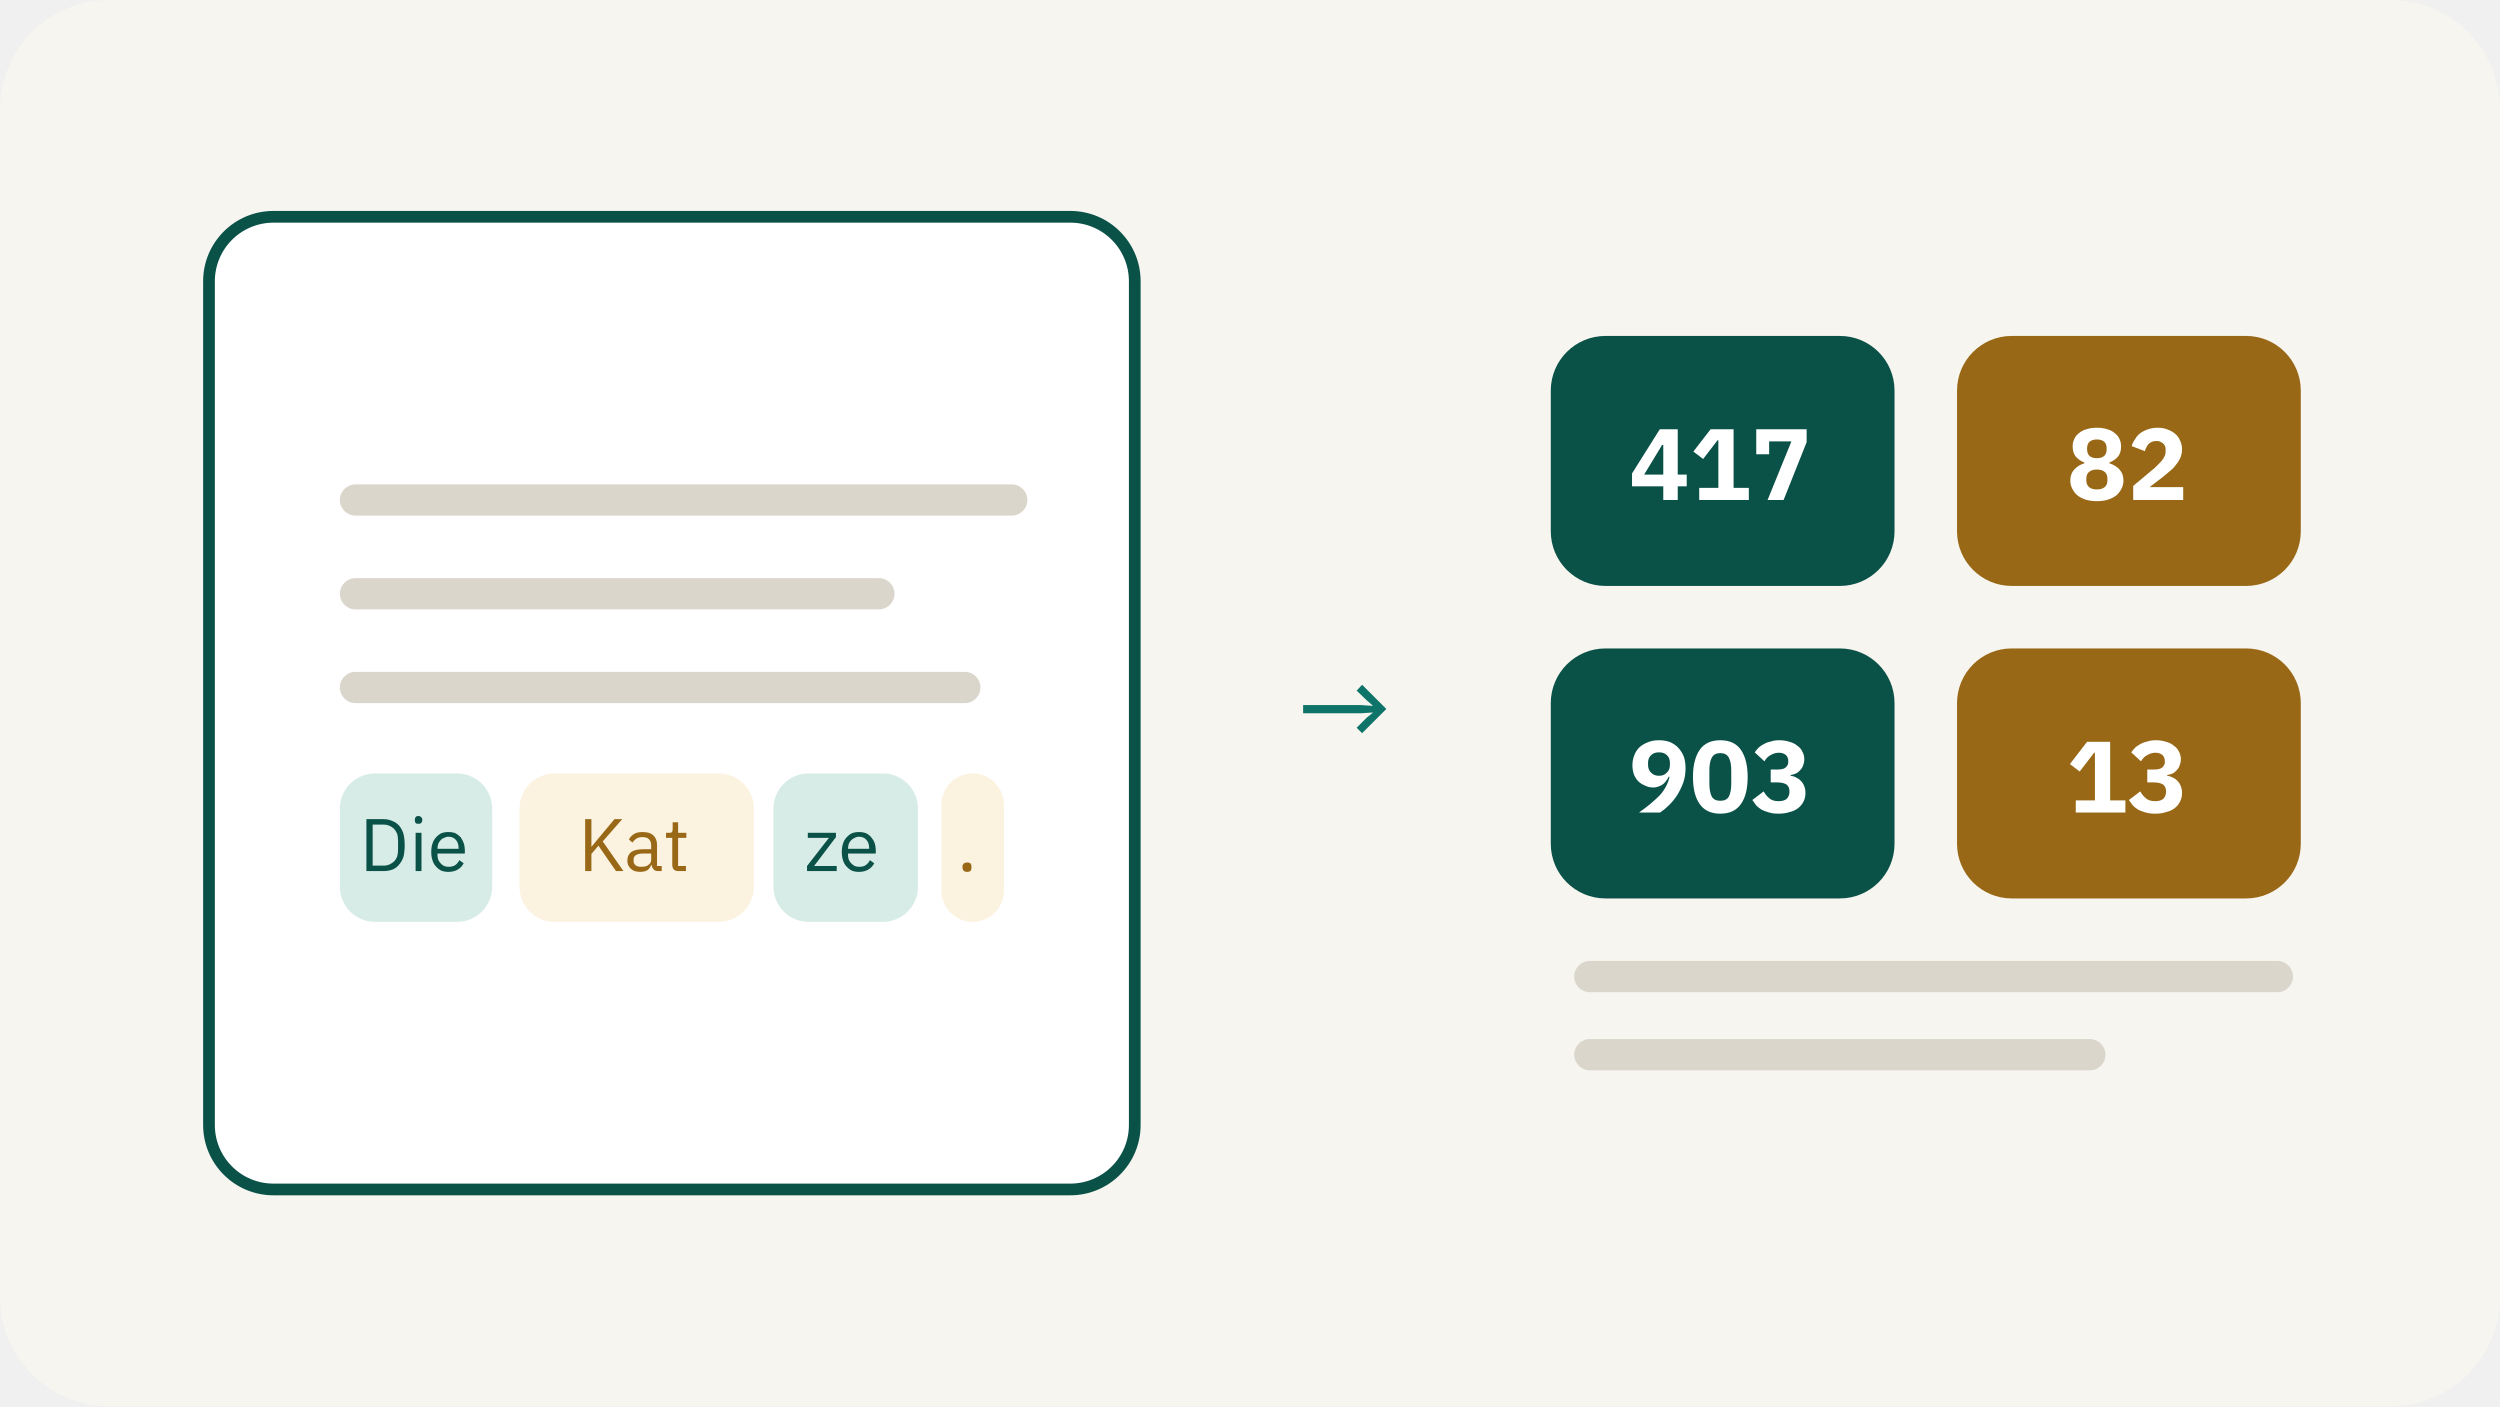
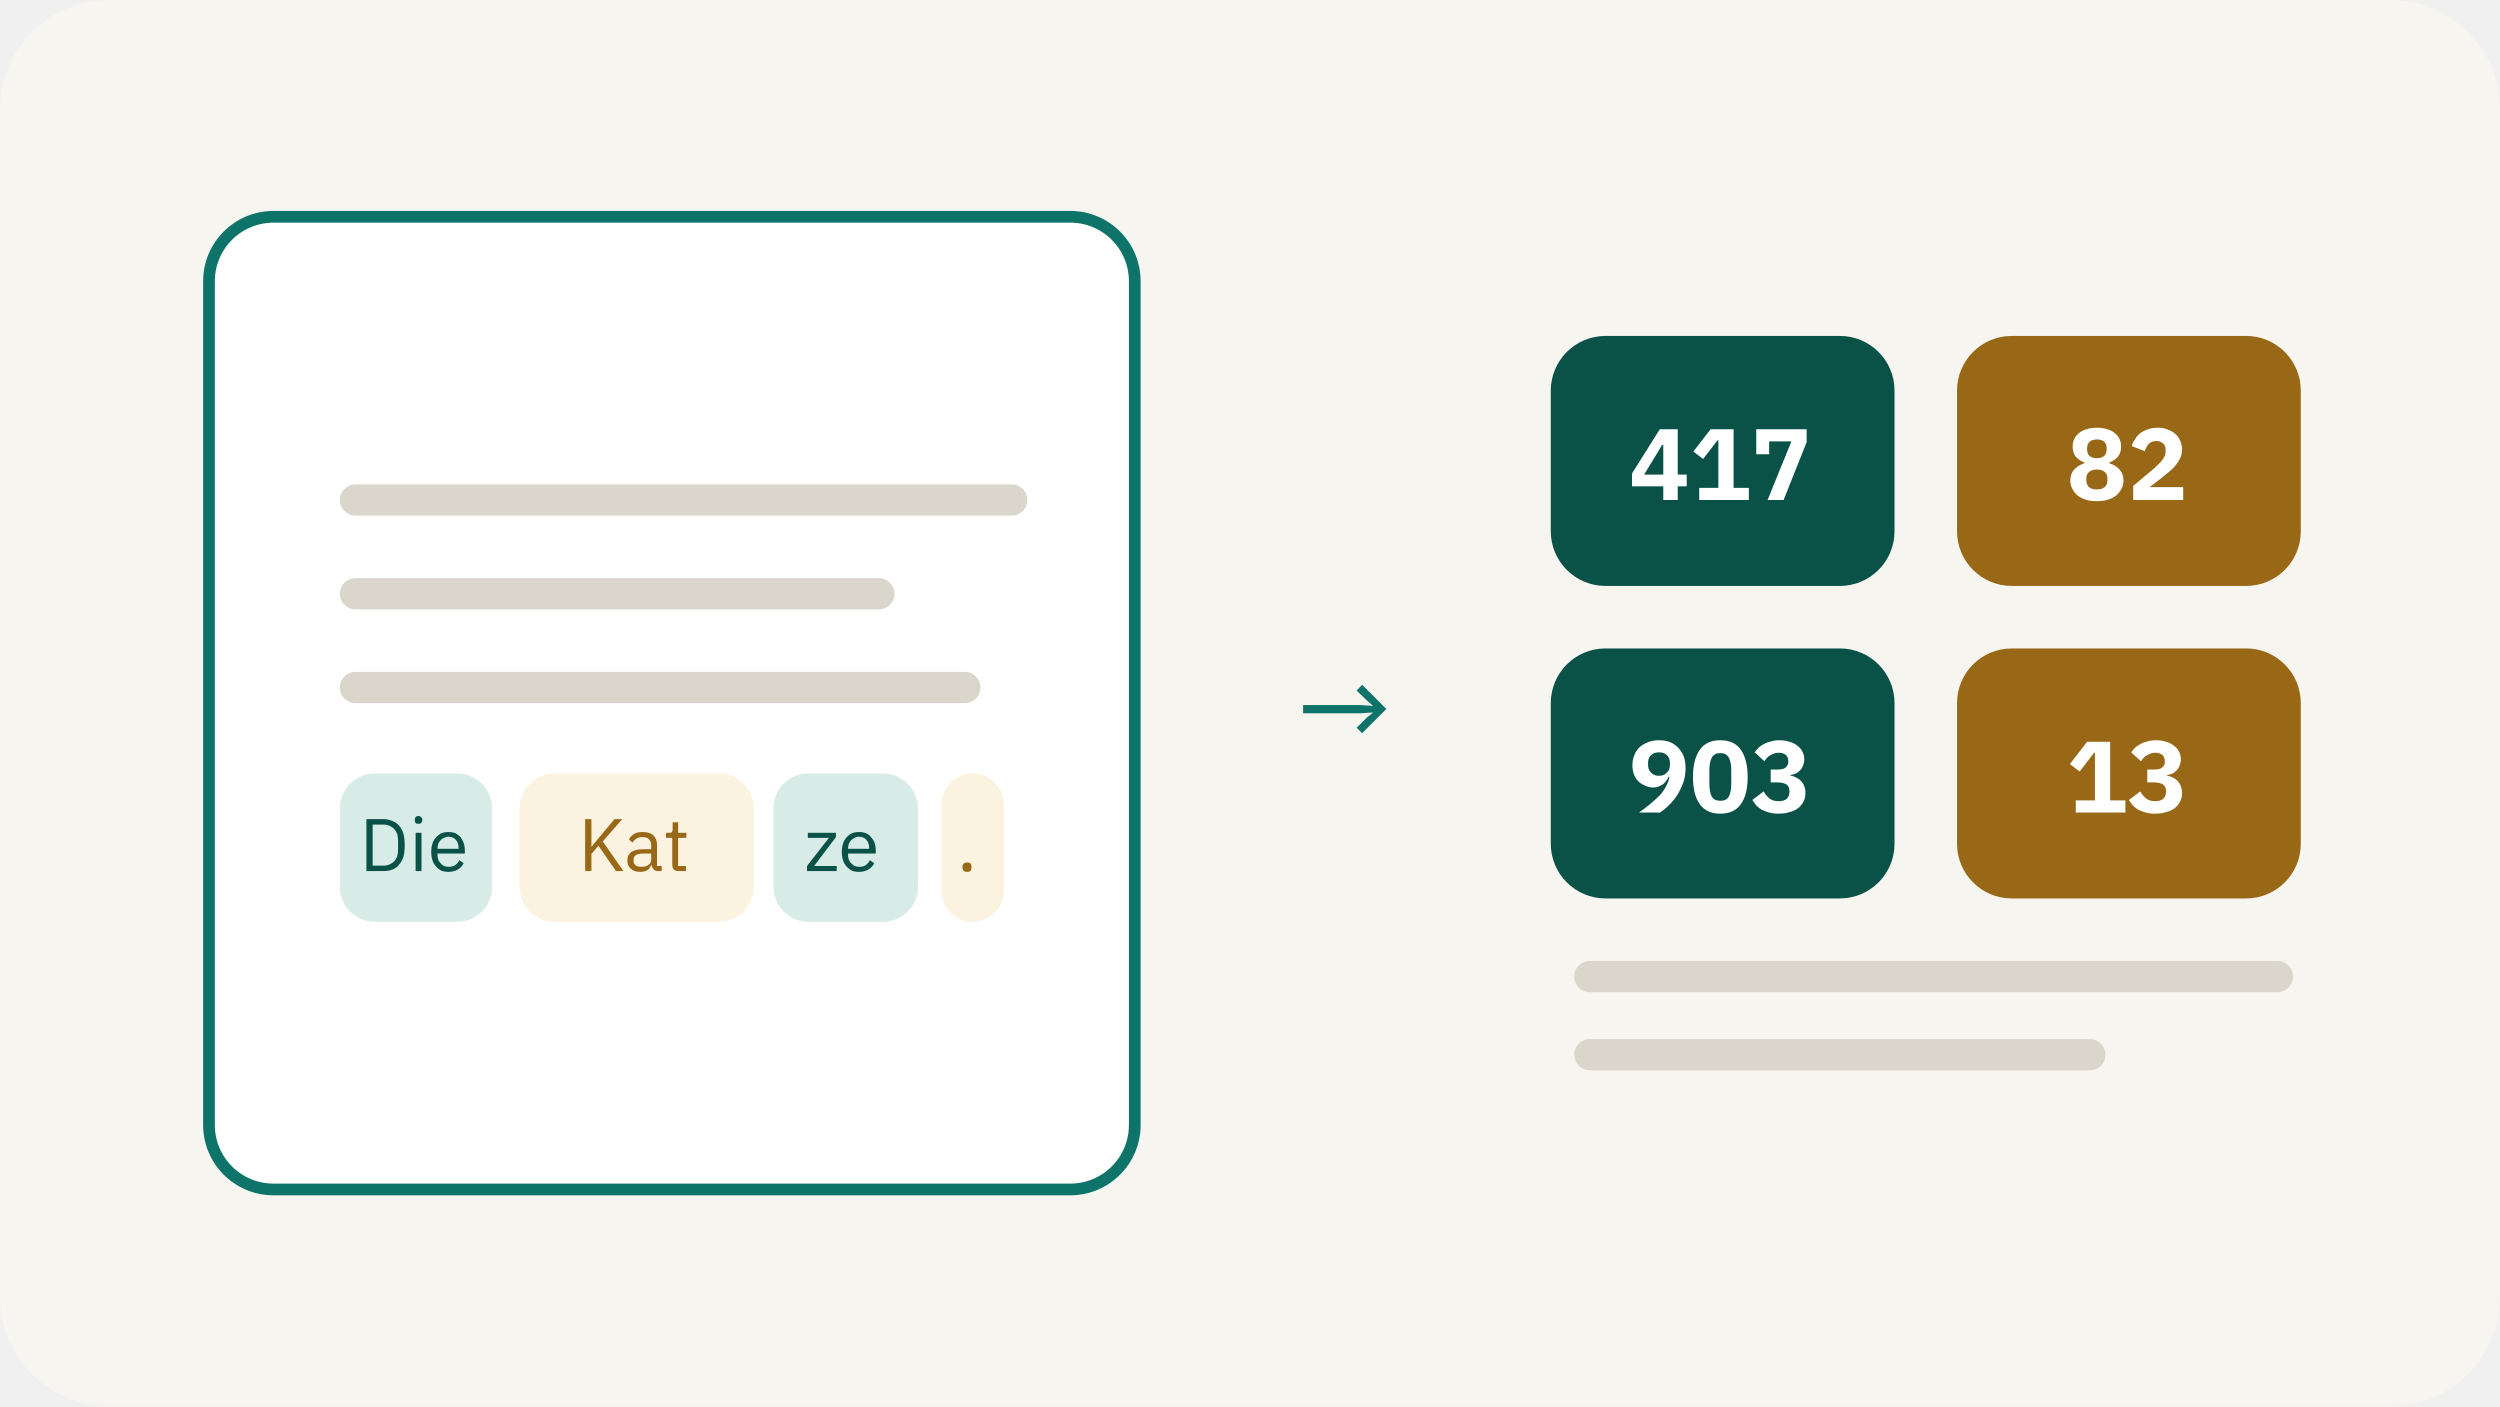
<svg xmlns="http://www.w3.org/2000/svg" width="640" height="360" viewBox="0 0 640 360">
  <mask id="satori_om-id">
    <rect x="0" y="0" width="640" height="360" fill="#fff" />
  </mask>
  <path x="0" y="0" width="640" height="360" fill="#F7F5EF" d="M28,0 h584 a28,28 0 0 1 28,28 v304 a28,28 0 0 1 -28,28 h-584 a28,28 0 0 1 -28,-28 v-304 a28,28 0 0 1 28,-28" />
  <defs>
    <clipPath id="satori_bc-id-0">
      <path x="52" y="54" width="240" height="252" d="M70,54 h204 a18,18 0 0 1 18,18 v216 a18,18 0 0 1 -18,18 h-204 a18,18 0 0 1 -18,-18 v-216 a18,18 0 0 1 18,-18" />
    </clipPath>
  </defs>
  <mask id="satori_om-id-0">
    <rect x="55" y="57" width="234" height="246" fill="#fff" />
    <path width="240" height="252" fill="none" stroke="#000" stroke-width="6" d="M57.272,59.272 A18,18 0 0 1 70,54 h204 a18,18 0 0 1 18,18 v216 a18,18 0 0 1 -18,18 h-204 a18,18 0 0 1 -18,-18 v-216 A18,18 0 0 1 57.272,59.272" />
  </mask>
  <path x="52" y="54" width="240" height="252" fill="#FFFFFF" d="M70,54 h204 a18,18 0 0 1 18,18 v216 a18,18 0 0 1 -18,18 h-204 a18,18 0 0 1 -18,-18 v-216 a18,18 0 0 1 18,-18" />
-   <path width="240" height="252" clip-path="url(#satori_bc-id-0)" fill="none" stroke="#0A5148" stroke-width="6" d="M57.272,59.272 A18,18 0 0 1 70,54 h204 a18,18 0 0 1 18,18 v216 a18,18 0 0 1 -18,18 h-204 a18,18 0 0 1 -18,-18 v-216 A18,18 0 0 1 57.272,59.272" />
+   <path width="240" height="252" clip-path="url(#satori_bc-id-0)" fill="none" stroke="#0E7469" stroke-width="6" d="M57.272,59.272 A18,18 0 0 1 70,54 h204 a18,18 0 0 1 18,18 v216 a18,18 0 0 1 -18,18 h-204 a18,18 0 0 1 -18,-18 v-216 A18,18 0 0 1 57.272,59.272" />
  <mask id="satori_om-id-0-0">
    <rect x="87" y="124" width="170" height="56" fill="#fff" />
  </mask>
  <mask id="satori_om-id-0-0-0">
    <rect x="87" y="124" width="176" height="8" fill="#fff" />
  </mask>
  <path x="87" y="124" width="176" height="8" fill="#DAD6CB" d="M91,124 h168 a4,4 0 0 1 4,4 v0 a4,4 0 0 1 -4,4 h-168 a4,4 0 0 1 -4,-4 v0 a4,4 0 0 1 4,-4" />
  <mask id="satori_om-id-0-0-1">
    <rect x="87" y="148" width="142" height="8" fill="#fff" />
  </mask>
  <path x="87" y="148" width="142" height="8" fill="#DAD6CB" d="M91,148 h134 a4,4 0 0 1 4,4 v0 a4,4 0 0 1 -4,4 h-134 a4,4 0 0 1 -4,-4 v0 a4,4 0 0 1 4,-4" />
  <mask id="satori_om-id-0-0-2">
    <rect x="87" y="172" width="164" height="8" fill="#fff" />
  </mask>
  <path x="87" y="172" width="164" height="8" fill="#DAD6CB" d="M91,172 h156 a4,4 0 0 1 4,4 v0 a4,4 0 0 1 -4,4 h-156 a4,4 0 0 1 -4,-4 v0 a4,4 0 0 1 4,-4" />
  <mask id="satori_om-id-0-1">
    <rect x="87" y="198" width="170" height="38" fill="#fff" />
  </mask>
  <mask id="satori_om-id-0-1-0">
    <rect x="87" y="198" width="39" height="38" fill="#fff" />
  </mask>
  <path x="87" y="198" width="39" height="38" fill="#D7ECE7" d="M96,198 h21 a9,9 0 0 1 9,9 v20 a9,9 0 0 1 -9,9 h-21 a9,9 0 0 1 -9,-9 v-20 a9,9 0 0 1 9,-9" />
  <g>
    <path fill="#0A5148" d="M93.8 223L93.8 209.7L98.2 209.7Q99.4 209.7 100.5 210.2Q101.5 210.6 102.2 211.4Q102.9 212.2 103.3 213.5Q103.6 214.7 103.6 216.4L103.6 216.4Q103.6 218.0 103.3 219.3Q102.9 220.5 102.2 221.3Q101.5 222.2 100.5 222.6Q99.4 223 98.2 223L98.2 223L93.8 223ZM95.4 221.6L98.2 221.6Q99.0 221.6 99.7 221.3Q100.4 221.0 100.9 220.5Q101.4 220.0 101.7 219.2Q101.9 218.4 101.9 217.5L101.9 217.5L101.9 215.3Q101.9 214.3 101.7 213.5Q101.4 212.8 100.9 212.2Q100.4 211.7 99.7 211.4Q99.0 211.1 98.2 211.1L98.2 211.1L95.4 211.1L95.4 221.6ZM107.1 210.9L107.1 210.9Q106.6 210.9 106.4 210.7Q106.2 210.4 106.2 210.0L106.2 210.0L106.2 209.8Q106.2 209.4 106.4 209.2Q106.6 208.9 107.1 208.9L107.1 208.9Q107.6 208.9 107.8 209.2Q108.1 209.4 108.1 209.8L108.1 209.8L108.1 210.0Q108.1 210.4 107.8 210.7Q107.6 210.9 107.1 210.9ZM106.4 223L106.4 213.2L107.9 213.2L107.9 223L106.4 223ZM114.8 223.2L114.8 223.2Q113.8 223.2 113.0 222.9Q112.2 222.5 111.6 221.8Q111.0 221.2 110.7 220.2Q110.4 219.3 110.4 218.1L110.4 218.1Q110.4 216.9 110.7 216.0Q111.0 215.0 111.6 214.4Q112.2 213.7 113.0 213.3Q113.8 213.0 114.8 213.0L114.8 213.0Q115.8 213.0 116.6 213.3Q117.3 213.7 117.9 214.3Q118.4 215.0 118.7 215.8Q119.0 216.7 119.0 217.8L119.0 217.8L119.0 218.5L112.0 218.5L112.0 218.9Q112.0 219.6 112.2 220.1Q112.4 220.6 112.8 221.0Q113.1 221.4 113.7 221.7Q114.2 221.9 114.9 221.9L114.9 221.9Q115.8 221.9 116.5 221.5Q117.2 221.0 117.6 220.2L117.6 220.2L118.7 221.0Q118.2 222.0 117.2 222.6Q116.2 223.2 114.8 223.2ZM114.8 214.2L114.8 214.2Q114.2 214.2 113.7 214.5Q113.1 214.7 112.8 215.1Q112.4 215.5 112.2 216.0Q112.0 216.6 112.0 217.2L112.0 217.2L112.0 217.3L117.4 217.3L117.4 217.1Q117.4 215.8 116.7 215.0Q116.0 214.2 114.8 214.2Z " />
  </g>
  <mask id="satori_om-id-0-1-1">
    <rect x="133" y="198" width="60" height="38" fill="#fff" />
  </mask>
  <path x="133" y="198" width="60" height="38" fill="#FBF2E0" d="M142,198 h42 a9,9 0 0 1 9,9 v20 a9,9 0 0 1 -9,9 h-42 a9,9 0 0 1 -9,-9 v-20 a9,9 0 0 1 9,-9" />
  <g>
    <path fill="#986816" d="M157.7 223L153.2 216.5L151.4 218.6L151.4 223L149.8 223L149.8 209.7L151.4 209.7L151.4 216.8L151.4 216.8L153.3 214.5L157.3 209.7L159.3 209.7L154.3 215.4L159.6 223L157.7 223ZM169.4 223L168.5 223Q167.6 223 167.3 222.5Q166.9 222.1 166.8 221.4L166.8 221.4L166.7 221.4Q166.4 222.3 165.7 222.8Q164.9 223.2 163.9 223.2L163.9 223.2Q162.3 223.2 161.5 222.4Q160.6 221.6 160.6 220.3L160.6 220.3Q160.6 218.9 161.6 218.1Q162.6 217.4 164.8 217.4L164.8 217.4L166.7 217.4L166.7 216.4Q166.7 215.4 166.1 214.8Q165.6 214.3 164.4 214.3L164.4 214.3Q163.5 214.3 162.9 214.7Q162.3 215.1 161.9 215.7L161.9 215.7L161.0 214.9Q161.4 214.1 162.3 213.5Q163.1 213.0 164.5 213.0L164.5 213.0Q166.3 213.0 167.2 213.8Q168.2 214.7 168.2 216.3L168.2 216.3L168.2 221.7L169.4 221.7L169.4 223ZM164.1 221.9L164.1 221.9Q164.7 221.9 165.2 221.8Q165.7 221.7 166.0 221.4Q166.3 221.2 166.5 220.9Q166.7 220.5 166.7 220.2L166.7 220.2L166.7 218.5L164.7 218.5Q163.4 218.5 162.8 218.9Q162.2 219.3 162.2 220.0L162.2 220.0L162.2 220.4Q162.2 221.1 162.7 221.5Q163.2 221.9 164.1 221.9ZM175.6 223L173.7 223Q172.9 223 172.5 222.6Q172.1 222.1 172.1 221.4L172.1 221.4L172.1 214.5L170.5 214.5L170.5 213.2L171.4 213.2Q171.9 213.2 172.0 213.0Q172.2 212.8 172.2 212.3L172.2 212.3L172.2 210.5L173.6 210.5L173.6 213.2L175.7 213.2L175.7 214.5L173.6 214.5L173.6 221.7L175.6 221.7L175.6 223Z " />
  </g>
  <mask id="satori_om-id-0-1-2">
    <rect x="198" y="198" width="37" height="38" fill="#fff" />
  </mask>
  <path x="198" y="198" width="37" height="38" fill="#D7ECE7" d="M207,198 h19 a9,9 0 0 1 9,9 v20 a9,9 0 0 1 -9,9 h-19 a9,9 0 0 1 -9,-9 v-20 a9,9 0 0 1 9,-9" />
  <g>
    <path fill="#0A5148" d="M214.2 223L206.6 223L206.6 221.7L212.2 214.5L206.8 214.5L206.8 213.2L214.0 213.2L214.0 214.3L208.4 221.7L214.2 221.7L214.2 223ZM219.9 223.2L219.9 223.2Q218.9 223.2 218.1 222.9Q217.3 222.5 216.7 221.8Q216.1 221.2 215.8 220.2Q215.5 219.3 215.5 218.1L215.5 218.1Q215.5 216.9 215.8 216.0Q216.1 215.0 216.7 214.4Q217.3 213.7 218.1 213.3Q218.9 213.0 219.9 213.0L219.9 213.0Q220.9 213.0 221.7 213.3Q222.5 213.7 223.0 214.3Q223.6 215.0 223.9 215.8Q224.2 216.7 224.2 217.8L224.2 217.8L224.2 218.5L217.1 218.5L217.1 218.9Q217.1 219.6 217.3 220.1Q217.5 220.6 217.9 221.0Q218.3 221.4 218.8 221.7Q219.3 221.9 220.0 221.9L220.0 221.9Q221.0 221.9 221.6 221.5Q222.3 221.0 222.7 220.2L222.7 220.2L223.8 221.0Q223.3 222.0 222.3 222.6Q221.3 223.2 219.9 223.2ZM219.9 214.2L219.9 214.2Q219.3 214.2 218.8 214.5Q218.3 214.7 217.9 215.1Q217.5 215.5 217.3 216.0Q217.1 216.6 217.1 217.2L217.1 217.2L217.1 217.3L222.5 217.3L222.5 217.1Q222.5 215.8 221.8 215.0Q221.1 214.2 219.9 214.2Z " />
  </g>
  <mask id="satori_om-id-0-1-3">
    <rect x="241" y="198" width="16" height="38" fill="#fff" />
  </mask>
  <path x="241" y="198" width="16" height="38" fill="#FBF2E0" d="M249,198 h0 a8,8 0 0 1 8,8 v22 a8,8 0 0 1 -8,8 h0 a8,8 0 0 1 -8,-8 v-22 a8,8 0 0 1 8,-8" />
  <g>
    <path fill="#986816" d="M247.6 223.2L247.6 223.2Q247.0 223.2 246.7 222.9Q246.4 222.6 246.4 222.1L246.4 222.1L246.4 221.9Q246.4 221.4 246.7 221.1Q247.0 220.8 247.6 220.8L247.6 220.8Q248.2 220.8 248.5 221.1Q248.7 221.4 248.7 221.9L248.7 221.9L248.7 222.1Q248.7 222.6 248.5 222.9Q248.2 223.2 247.6 223.2Z " />
  </g>
  <mask id="satori_om-id-1">
    <rect x="332" y="161" width="25" height="39" fill="#fff" />
  </mask>
  <g>
    <path fill="#0E7469" d="M354.9 181.5L348.7 187.7L347.3 186.3L349.9 183.7L351.4 182.5L351.4 182.4L348.4 182.6L333.6 182.6L333.6 180.5L348.4 180.5L351.4 180.7L351.4 180.6L349.9 179.3L347.3 176.8L348.7 175.3L354.9 181.5Z " />
  </g>
  <mask id="satori_om-id-2">
    <rect x="397" y="86" width="192" height="188" fill="#fff" />
  </mask>
  <mask id="satori_om-id-2-0">
    <rect x="397" y="86" width="192" height="144" fill="#fff" />
  </mask>
  <mask id="satori_om-id-2-0-0">
    <rect x="397" y="86" width="192" height="64" fill="#fff" />
  </mask>
  <mask id="satori_om-id-2-0-0-0">
    <rect x="397" y="86" width="88" height="64" fill="#fff" />
  </mask>
  <path x="397" y="86" width="88" height="64" fill="#0A5148" d="M411,86 h60 a14,14 0 0 1 14,14 v36 a14,14 0 0 1 -14,14 h-60 a14,14 0 0 1 -14,-14 v-36 a14,14 0 0 1 14,-14" />
  <g>
    <path fill="#FFFFFF" d="M429.5 128L425.8 128L425.8 124.5L417.8 124.5L417.8 121.2L424.9 109.9L429.5 109.9L429.5 121.5L431.8 121.5L431.8 124.5L429.5 124.5L429.5 128ZM425.5 113.9L420.9 121.5L425.8 121.5L425.8 113.9L425.5 113.9ZM447.7 128L435.0 128L435.0 124.9L439.9 124.9L439.9 112.7L439.7 112.7L436.0 117.5L433.5 115.6L437.9 109.9L443.8 109.9L443.8 124.9L447.7 124.9L447.7 128ZM456.6 128L452.5 128L458.6 113.0L452.9 113.0L452.9 116.3L449.6 116.3L449.6 109.9L462.5 109.9L462.5 113.2L456.6 128Z " />
  </g>
  <mask id="satori_om-id-2-0-0-1">
    <rect x="501" y="86" width="88" height="64" fill="#fff" />
  </mask>
  <path x="501" y="86" width="88" height="64" fill="#986816" d="M515,86 h60 a14,14 0 0 1 14,14 v36 a14,14 0 0 1 -14,14 h-60 a14,14 0 0 1 -14,-14 v-36 a14,14 0 0 1 14,-14" />
  <g>
    <path fill="#FFFFFF" d="M536.8 128.3L536.8 128.3Q535.2 128.3 533.9 127.9Q532.7 127.5 531.8 126.8Q531.0 126.1 530.5 125.1Q530.0 124.2 530.0 123.0L530.0 123.0Q530.0 121.3 531.0 120.2Q532.0 119.1 533.6 118.6L533.6 118.6L533.6 118.4Q532.3 117.9 531.4 116.9Q530.6 115.9 530.6 114.3L530.6 114.3Q530.6 113.3 531.0 112.4Q531.4 111.5 532.2 110.9Q533.0 110.2 534.1 109.9Q535.3 109.5 536.8 109.5L536.8 109.5Q538.3 109.5 539.5 109.9Q540.6 110.2 541.4 110.9Q542.2 111.5 542.6 112.4Q543.0 113.3 543.0 114.3L543.0 114.3Q543.0 115.9 542.2 116.9Q541.3 117.9 540.0 118.4L540.0 118.4L540.0 118.6Q541.6 119.1 542.6 120.2Q543.6 121.3 543.6 123.0L543.6 123.0Q543.6 124.2 543.1 125.1Q542.6 126.1 541.8 126.8Q540.9 127.5 539.7 127.9Q538.4 128.3 536.8 128.3ZM536.8 125.3L536.8 125.3Q538.1 125.3 538.8 124.7Q539.5 124.1 539.5 123.0L539.5 123.0L539.5 122.5Q539.5 121.4 538.8 120.8Q538.1 120.2 536.8 120.2L536.8 120.2Q535.5 120.2 534.8 120.8Q534.1 121.4 534.1 122.5L534.1 122.5L534.1 123.0Q534.1 124.1 534.8 124.7Q535.5 125.3 536.8 125.3ZM536.8 117.3L536.8 117.3Q538.0 117.3 538.7 116.7Q539.3 116.1 539.3 115.1L539.3 115.1L539.3 114.7Q539.3 113.7 538.7 113.1Q538.0 112.5 536.8 112.5L536.8 112.5Q535.6 112.5 534.9 113.1Q534.3 113.7 534.3 114.7L534.3 114.7L534.3 115.1Q534.3 116.1 534.9 116.7Q535.6 117.3 536.8 117.3ZM558.9 124.7L558.9 128L546.1 128L546.1 124.4L551.7 119.7Q552.4 119.0 552.9 118.5Q553.5 117.9 553.8 117.4Q554.1 116.9 554.3 116.4Q554.4 115.9 554.4 115.4L554.4 115.4L554.4 115Q554.4 114.5 554.2 114.1Q554.0 113.7 553.6 113.4Q553.3 113.2 552.9 113.0Q552.5 112.9 552.0 112.9L552.0 112.9Q551.4 112.9 550.9 113.1Q550.4 113.3 550.0 113.7Q549.7 114.0 549.5 114.5Q549.2 114.9 549.1 115.5L549.1 115.5L545.7 114.2Q546.0 113.2 546.6 112.4Q547.1 111.5 547.9 110.9Q548.7 110.3 549.9 109.9Q551.0 109.5 552.4 109.5L552.4 109.5Q553.9 109.5 555 110.0Q556.1 110.4 556.9 111.1Q557.7 111.8 558.1 112.8Q558.6 113.8 558.6 115L558.6 115Q558.6 116.2 558.2 117.1Q557.8 118.1 557.1 118.9Q556.5 119.8 555.6 120.5Q554.7 121.3 553.7 122.1L553.7 122.1L550.3 124.7L558.9 124.7Z " />
  </g>
  <mask id="satori_om-id-2-0-1">
    <rect x="397" y="166" width="192" height="64" fill="#fff" />
  </mask>
  <mask id="satori_om-id-2-0-1-0">
    <rect x="397" y="166" width="88" height="64" fill="#fff" />
  </mask>
  <path x="397" y="166" width="88" height="64" fill="#0A5148" d="M411,166 h60 a14,14 0 0 1 14,14 v36 a14,14 0 0 1 -14,14 h-60 a14,14 0 0 1 -14,-14 v-36 a14,14 0 0 1 14,-14" />
  <g>
    <path fill="#FFFFFF" d="M431.5 196.7L431.5 196.7Q431.5 198.7 430.9 200.4Q430.3 202.0 429.4 203.5Q428.5 204.9 427.3 206.1Q426.2 207.2 425.0 208L425.0 208L419.6 208Q421.3 206.8 422.6 205.7Q423.9 204.6 424.9 203.6Q425.9 202.5 426.5 201.3Q427.1 200.2 427.4 198.9L427.4 198.9L427.2 198.8Q427.0 199.3 426.6 199.8Q426.3 200.3 425.8 200.7Q425.3 201.1 424.7 201.3Q424.0 201.6 423.2 201.6L423.2 201.6Q422.1 201.6 421.1 201.1Q420.1 200.7 419.4 200.0Q418.7 199.3 418.3 198.3Q417.9 197.2 417.9 195.9L417.9 195.9Q417.9 194.5 418.4 193.3Q418.8 192.2 419.7 191.3Q420.6 190.5 421.9 190.0Q423.1 189.5 424.7 189.5L424.7 189.5Q426.3 189.5 427.6 190.0Q428.9 190.6 429.7 191.5Q430.6 192.5 431.1 193.8Q431.5 195.1 431.5 196.7ZM424.7 198.6L424.7 198.6Q426.0 198.6 426.7 197.8Q427.5 197.1 427.5 195.8L427.5 195.8L427.5 195.3Q427.5 194.0 426.7 193.3Q426.0 192.6 424.7 192.6L424.7 192.6Q423.4 192.6 422.7 193.3Q421.9 194.0 421.9 195.3L421.9 195.3L421.9 195.8Q421.9 197.1 422.7 197.8Q423.4 198.6 424.7 198.6ZM440.4 208.3L440.4 208.3Q436.8 208.3 435.1 205.8Q433.4 203.4 433.4 198.9L433.4 198.9Q433.4 194.5 435.1 192.0Q436.8 189.5 440.4 189.5L440.4 189.5Q444.0 189.5 445.7 192.0Q447.4 194.5 447.4 198.9L447.4 198.9Q447.4 203.4 445.7 205.8Q444.0 208.3 440.4 208.3ZM440.4 205.0L440.4 205.0Q442.0 205.0 442.6 203.9Q443.2 202.7 443.2 200.6L443.2 200.6L443.2 197.2Q443.2 195.1 442.6 194.0Q442.0 192.8 440.4 192.8L440.4 192.8Q438.8 192.8 438.2 194.0Q437.6 195.1 437.6 197.2L437.6 197.2L437.6 200.6Q437.6 202.7 438.2 203.9Q438.8 205.0 440.4 205.0ZM453.3 197.0L455.0 197.0Q456.5 197.0 457.1 196.5Q457.8 195.9 457.8 195.1L457.8 195.1L457.8 194.9Q457.8 193.9 457.2 193.3Q456.5 192.7 455.4 192.7L455.4 192.7Q454.3 192.7 453.3 193.3Q452.3 193.8 451.7 194.9L451.7 194.9L449.2 192.6Q449.7 191.9 450.3 191.3Q450.9 190.8 451.7 190.4Q452.4 190.0 453.4 189.8Q454.3 189.5 455.5 189.5L455.5 189.5Q456.9 189.5 458.1 189.9Q459.3 190.2 460.1 190.9Q461.0 191.5 461.4 192.4Q461.9 193.3 461.9 194.3L461.9 194.3Q461.9 195.2 461.6 195.9Q461.4 196.6 460.9 197.1Q460.4 197.7 459.8 198.0Q459.1 198.3 458.4 198.4L458.4 198.4L458.4 198.6Q459.3 198.7 459.9 199.1Q460.6 199.4 461.1 200.0Q461.6 200.5 461.9 201.3Q462.2 202.0 462.2 203.0L462.2 203.0Q462.2 204.2 461.7 205.2Q461.2 206.2 460.3 206.9Q459.4 207.6 458.1 207.9Q456.9 208.3 455.3 208.3L455.3 208.3Q453.9 208.3 452.9 208.0Q451.8 207.7 451.0 207.3Q450.2 206.8 449.6 206.2Q449.1 205.5 448.6 204.8L448.6 204.8L451.5 202.6Q452.1 203.7 453.0 204.4Q453.8 205.1 455.3 205.1L455.3 205.1Q456.7 205.1 457.4 204.5Q458.1 203.8 458.1 202.7L458.1 202.7L458.1 202.5Q458.1 201.4 457.3 200.8Q456.4 200.3 455.0 200.3L455.0 200.3L453.3 200.3L453.3 197.0Z " />
  </g>
  <mask id="satori_om-id-2-0-1-1">
    <rect x="501" y="166" width="88" height="64" fill="#fff" />
  </mask>
  <path x="501" y="166" width="88" height="64" fill="#986816" d="M515,166 h60 a14,14 0 0 1 14,14 v36 a14,14 0 0 1 -14,14 h-60 a14,14 0 0 1 -14,-14 v-36 a14,14 0 0 1 14,-14" />
  <g>
    <path fill="#FFFFFF" d="M544.1 208L531.4 208L531.4 204.9L536.3 204.9L536.3 192.7L536.1 192.7L532.4 197.5L529.9 195.6L534.3 189.9L540.2 189.9L540.2 204.9L544.1 204.9L544.1 208ZM549.7 197.0L551.4 197.0Q552.9 197.0 553.5 196.5Q554.2 195.9 554.2 195.1L554.2 195.1L554.2 194.9Q554.2 193.9 553.6 193.3Q552.9 192.7 551.8 192.7L551.8 192.7Q550.7 192.7 549.7 193.3Q548.7 193.8 548.1 194.9L548.1 194.9L545.6 192.6Q546.1 191.9 546.7 191.3Q547.3 190.8 548.1 190.4Q548.8 190.0 549.8 189.8Q550.7 189.5 551.9 189.5L551.9 189.5Q553.3 189.5 554.5 189.9Q555.7 190.2 556.5 190.9Q557.4 191.5 557.8 192.4Q558.3 193.3 558.3 194.3L558.3 194.3Q558.3 195.2 558.0 195.9Q557.8 196.6 557.3 197.1Q556.8 197.7 556.2 198.0Q555.5 198.3 554.8 198.4L554.8 198.4L554.8 198.6Q555.6 198.7 556.3 199.1Q557.0 199.4 557.5 200.0Q558.0 200.5 558.3 201.3Q558.6 202.0 558.6 203.0L558.6 203.0Q558.6 204.2 558.1 205.2Q557.6 206.2 556.7 206.9Q555.8 207.6 554.5 207.9Q553.3 208.3 551.7 208.3L551.7 208.3Q550.3 208.3 549.3 208.0Q548.2 207.7 547.4 207.3Q546.6 206.8 546.0 206.2Q545.5 205.5 545.0 204.8L545.0 204.8L547.9 202.6Q548.5 203.7 549.4 204.4Q550.2 205.1 551.7 205.1L551.7 205.1Q553.1 205.1 553.8 204.5Q554.5 203.8 554.5 202.7L554.5 202.7L554.5 202.5Q554.5 201.4 553.7 200.8Q552.8 200.3 551.4 200.3L551.4 200.3L549.7 200.3L549.7 197.0Z " />
  </g>
  <mask id="satori_om-id-2-1">
    <rect x="397" y="246" width="192" height="28" fill="#fff" />
  </mask>
  <mask id="satori_om-id-2-1-0">
    <rect x="403" y="246" width="184" height="8" fill="#fff" />
  </mask>
  <path x="403" y="246" width="184" height="8" fill="#DAD6CB" d="M407,246 h176 a4,4 0 0 1 4,4 v0 a4,4 0 0 1 -4,4 h-176 a4,4 0 0 1 -4,-4 v0 a4,4 0 0 1 4,-4" />
  <mask id="satori_om-id-2-1-1">
    <rect x="403" y="266" width="136" height="8" fill="#fff" />
  </mask>
  <path x="403" y="266" width="136" height="8" fill="#DAD6CB" d="M407,266 h128 a4,4 0 0 1 4,4 v0 a4,4 0 0 1 -4,4 h-128 a4,4 0 0 1 -4,-4 v0 a4,4 0 0 1 4,-4" />
</svg>
